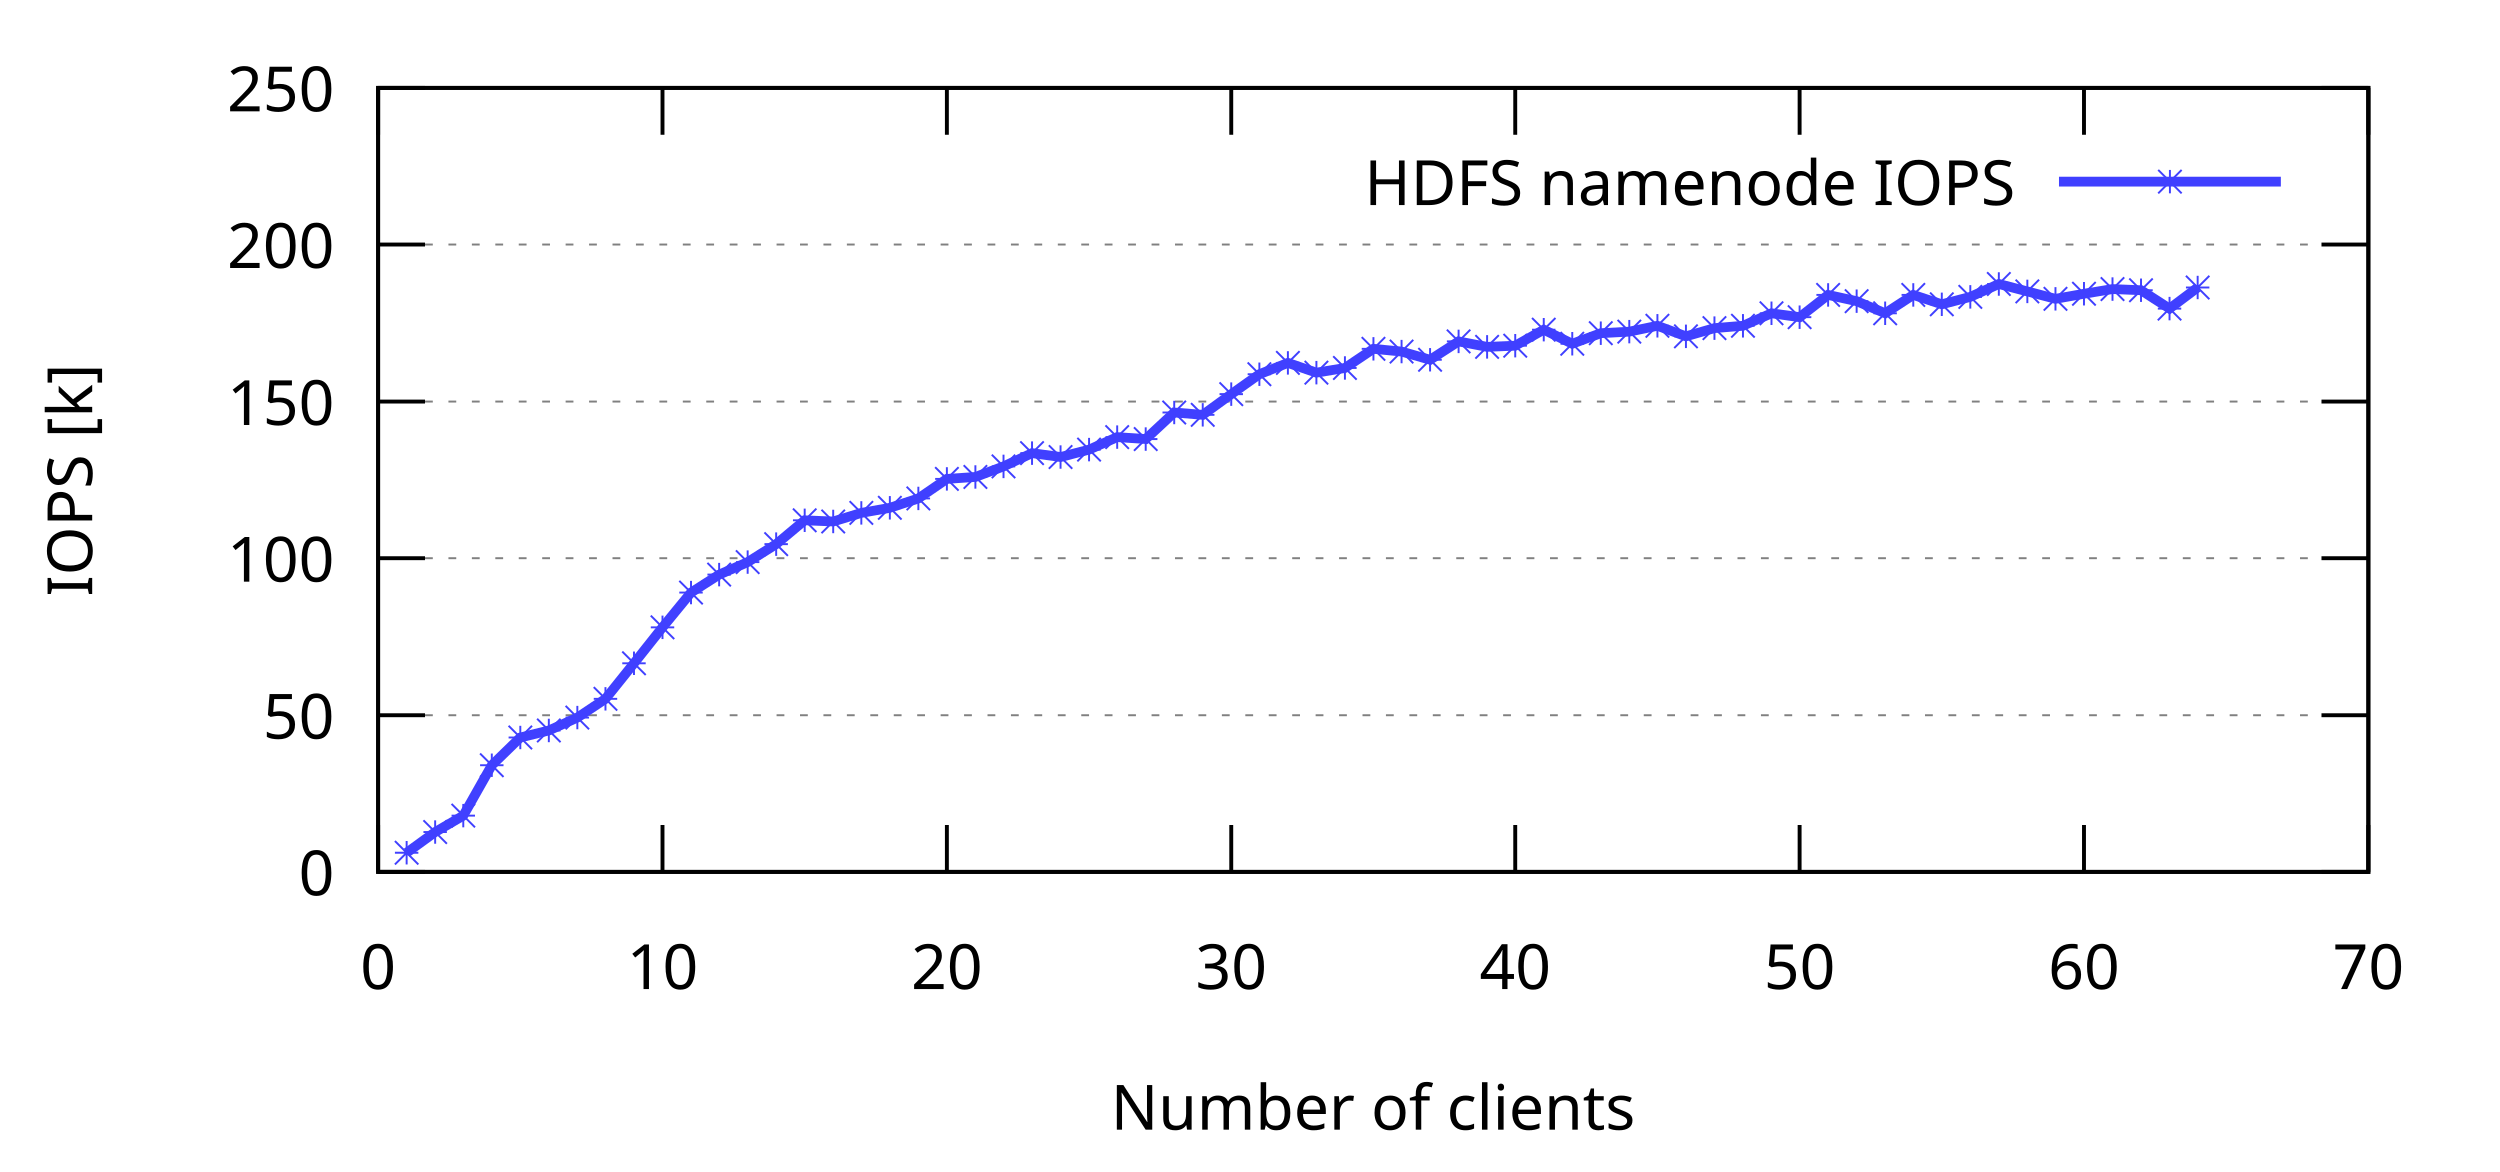
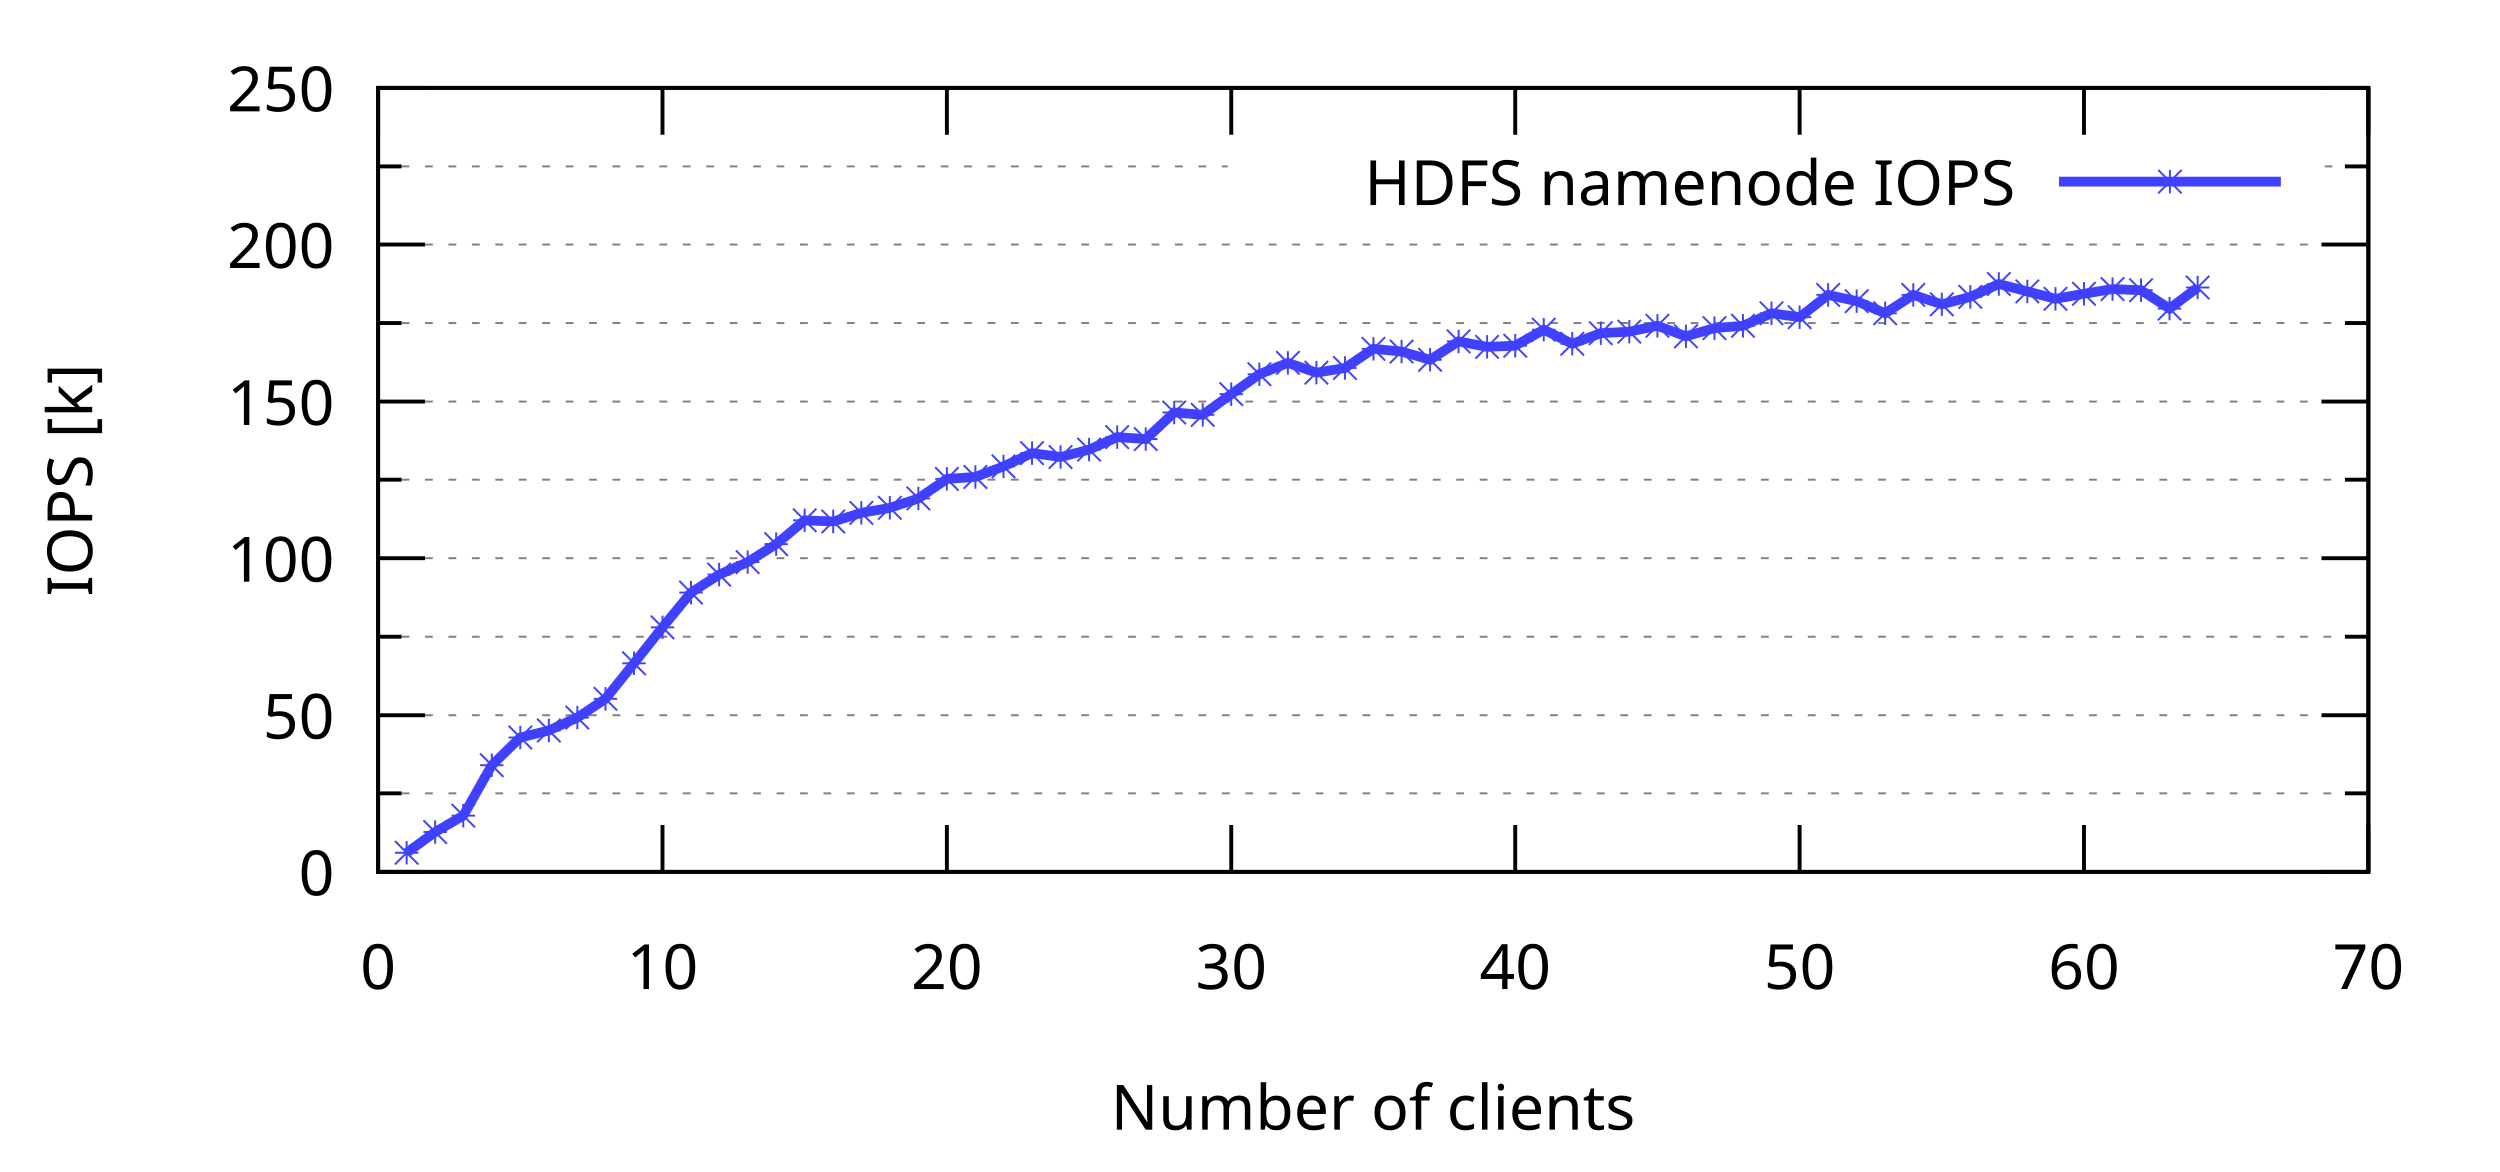
<svg xmlns="http://www.w3.org/2000/svg" xmlns:xlink="http://www.w3.org/1999/xlink" width="640" height="300" viewBox="0 0 640 300">
  <g id="gnuplot_canvas">
    <rect x="0" y="0" width="640" height="300" fill="none" />
    <defs>
      <circle id="gpDot" r="0.5" stroke-width="0.5" />
      <path id="gpPt0" stroke-width="0.167" stroke="currentColor" d="M-1,0 h2 M0,-1 v2" />
      <path id="gpPt1" stroke-width="0.167" stroke="currentColor" d="M-1,-1 L1,1 M1,-1 L-1,1" />
      <path id="gpPt2" stroke-width="0.167" stroke="currentColor" d="M-1,0 L1,0 M0,-1 L0,1 M-1,-1 L1,1 M-1,1 L1,-1" />
      <rect id="gpPt3" stroke-width="0.167" stroke="currentColor" x="-1" y="-1" width="2" height="2" />
      <rect id="gpPt4" stroke-width="0.167" stroke="currentColor" fill="currentColor" x="-1" y="-1" width="2" height="2" />
      <circle id="gpPt5" stroke-width="0.167" stroke="currentColor" cx="0" cy="0" r="1" />
      <use xlink:href="#gpPt5" id="gpPt6" fill="currentColor" stroke="none" />
      <path id="gpPt7" stroke-width="0.167" stroke="currentColor" d="M0,-1.33 L-1.33,0.67 L1.33,0.67 z" />
      <use xlink:href="#gpPt7" id="gpPt8" fill="currentColor" stroke="none" />
      <use xlink:href="#gpPt7" id="gpPt9" stroke="currentColor" transform="rotate(180)" />
      <use xlink:href="#gpPt9" id="gpPt10" fill="currentColor" stroke="none" />
      <use xlink:href="#gpPt3" id="gpPt11" stroke="currentColor" transform="rotate(45)" />
      <use xlink:href="#gpPt11" id="gpPt12" fill="currentColor" stroke="none" />
      <path id="gpPt13" stroke-width="0.167" stroke="currentColor" d="M0,1.330 L1.265,0.411 L0.782,-1.067 L-0.782,-1.076 L-1.265,0.411 z" />
      <use xlink:href="#gpPt13" id="gpPt14" fill="currentColor" stroke="none" />
      <filter id="textbox" filterUnits="objectBoundingBox" x="0" y="0" height="1" width="1">
        <feFlood flood-color="white" flood-opacity="1" result="bgnd" />
        <feComposite in="SourceGraphic" in2="bgnd" operator="atop" />
      </filter>
      <filter id="greybox" filterUnits="objectBoundingBox" x="0" y="0" height="1" width="1">
        <feFlood flood-color="lightgrey" flood-opacity="1" result="grey" />
        <feComposite in="SourceGraphic" in2="grey" operator="atop" />
      </filter>
    </defs>
    <g fill="none" color="white" stroke="black" stroke-width="1.00" stroke-linecap="butt" stroke-linejoin="miter">
</g>
    <g fill="none" color="black" stroke="currentColor" stroke-width="1.00" stroke-linecap="butt" stroke-linejoin="miter">
</g>
    <g fill="none" color="black" stroke="black" stroke-width="0.50" stroke-linecap="butt" stroke-linejoin="miter">
</g>
    <g fill="none" color="gray" stroke="currentColor" stroke-width="0.50" stroke-linecap="butt" stroke-linejoin="miter">
      <path stroke="gray" stroke-dasharray="2,4" class="gridline" d="M96.8,223.2 L606.3,223.2  " />
    </g>
    <g fill="none" color="gray" stroke="gray" stroke-width="1.00" stroke-linecap="butt" stroke-linejoin="miter">
</g>
    <g fill="none" color="black" stroke="currentColor" stroke-width="1.00" stroke-linecap="butt" stroke-linejoin="miter">
      <path stroke="black" d="M96.8,223.2 L108.8,223.2 M606.3,223.2 L594.3,223.2  " />
      <g transform="translate(85.6,229.2)" stroke="none" fill="black" font-family="Times-Roman" font-size="16.00" text-anchor="end">
        <text>
          <tspan font-family="Times-Roman"> 0</tspan>
        </text>
      </g>
    </g>
    <g fill="none" color="black" stroke="currentColor" stroke-width="1.00" stroke-linecap="butt" stroke-linejoin="miter">
</g>
    <g fill="none" color="black" stroke="black" stroke-width="0.50" stroke-linecap="butt" stroke-linejoin="miter">
</g>
    <g fill="none" color="gray" stroke="currentColor" stroke-width="0.50" stroke-linecap="butt" stroke-linejoin="miter">
+       <path stroke="gray" stroke-dasharray="2,4" class="gridline" d="M96.8,203.1 L606.3,203.1  " />
+     </g>
+     <g fill="none" color="gray" stroke="gray" stroke-width="1.00" stroke-linecap="butt" stroke-linejoin="miter">
+ </g>
+     <g fill="none" color="black" stroke="currentColor" stroke-width="1.00" stroke-linecap="butt" stroke-linejoin="miter">
+       <path stroke="black" d="M96.8,203.1 L102.8,203.1 M606.3,203.1 L600.3,203.1  " />
+     </g>
+     <g fill="none" color="black" stroke="black" stroke-width="0.50" stroke-linecap="butt" stroke-linejoin="miter">
+ </g>
+     <g fill="none" color="gray" stroke="currentColor" stroke-width="0.50" stroke-linecap="butt" stroke-linejoin="miter">
      <path stroke="gray" stroke-dasharray="2,4" class="gridline" d="M96.8,183.1 L606.3,183.1  " />
    </g>
    <g fill="none" color="gray" stroke="gray" stroke-width="1.00" stroke-linecap="butt" stroke-linejoin="miter">
</g>
    <g fill="none" color="black" stroke="currentColor" stroke-width="1.00" stroke-linecap="butt" stroke-linejoin="miter">
      <path stroke="black" d="M96.8,183.1 L108.8,183.1 M606.3,183.1 L594.3,183.1  " />
      <g transform="translate(85.6,189.1)" stroke="none" fill="black" font-family="Times-Roman" font-size="16.00" text-anchor="end">
        <text>
          <tspan font-family="Times-Roman"> 50</tspan>
        </text>
      </g>
    </g>
    <g fill="none" color="black" stroke="currentColor" stroke-width="1.00" stroke-linecap="butt" stroke-linejoin="miter">
</g>
    <g fill="none" color="black" stroke="black" stroke-width="0.50" stroke-linecap="butt" stroke-linejoin="miter">
</g>
    <g fill="none" color="gray" stroke="currentColor" stroke-width="0.50" stroke-linecap="butt" stroke-linejoin="miter">
+       <path stroke="gray" stroke-dasharray="2,4" class="gridline" d="M96.8,163.0 L606.3,163.0  " />
+     </g>
+     <g fill="none" color="gray" stroke="gray" stroke-width="1.00" stroke-linecap="butt" stroke-linejoin="miter">
+ </g>
+     <g fill="none" color="black" stroke="currentColor" stroke-width="1.00" stroke-linecap="butt" stroke-linejoin="miter">
+       <path stroke="black" d="M96.8,163.0 L102.8,163.0 M606.3,163.0 L600.3,163.0  " />
+     </g>
+     <g fill="none" color="black" stroke="black" stroke-width="0.50" stroke-linecap="butt" stroke-linejoin="miter">
+ </g>
+     <g fill="none" color="gray" stroke="currentColor" stroke-width="0.50" stroke-linecap="butt" stroke-linejoin="miter">
      <path stroke="gray" stroke-dasharray="2,4" class="gridline" d="M96.8,142.9 L606.3,142.9  " />
    </g>
    <g fill="none" color="gray" stroke="gray" stroke-width="1.00" stroke-linecap="butt" stroke-linejoin="miter">
</g>
    <g fill="none" color="black" stroke="currentColor" stroke-width="1.00" stroke-linecap="butt" stroke-linejoin="miter">
      <path stroke="black" d="M96.8,142.9 L108.8,142.9 M606.3,142.9 L594.3,142.9  " />
      <g transform="translate(85.6,148.9)" stroke="none" fill="black" font-family="Times-Roman" font-size="16.00" text-anchor="end">
        <text>
          <tspan font-family="Times-Roman"> 100</tspan>
        </text>
      </g>
    </g>
    <g fill="none" color="black" stroke="currentColor" stroke-width="1.00" stroke-linecap="butt" stroke-linejoin="miter">
</g>
    <g fill="none" color="black" stroke="black" stroke-width="0.50" stroke-linecap="butt" stroke-linejoin="miter">
</g>
    <g fill="none" color="gray" stroke="currentColor" stroke-width="0.50" stroke-linecap="butt" stroke-linejoin="miter">
+       <path stroke="gray" stroke-dasharray="2,4" class="gridline" d="M96.8,122.8 L606.3,122.8  " />
+     </g>
+     <g fill="none" color="gray" stroke="gray" stroke-width="1.00" stroke-linecap="butt" stroke-linejoin="miter">
+ </g>
+     <g fill="none" color="black" stroke="currentColor" stroke-width="1.00" stroke-linecap="butt" stroke-linejoin="miter">
+       <path stroke="black" d="M96.8,122.8 L102.8,122.8 M606.3,122.8 L600.3,122.8  " />
+     </g>
+     <g fill="none" color="black" stroke="black" stroke-width="0.50" stroke-linecap="butt" stroke-linejoin="miter">
+ </g>
+     <g fill="none" color="gray" stroke="currentColor" stroke-width="0.50" stroke-linecap="butt" stroke-linejoin="miter">
      <path stroke="gray" stroke-dasharray="2,4" class="gridline" d="M96.8,102.8 L606.3,102.8  " />
    </g>
    <g fill="none" color="gray" stroke="gray" stroke-width="1.00" stroke-linecap="butt" stroke-linejoin="miter">
</g>
    <g fill="none" color="black" stroke="currentColor" stroke-width="1.00" stroke-linecap="butt" stroke-linejoin="miter">
      <path stroke="black" d="M96.8,102.8 L108.8,102.8 M606.3,102.8 L594.3,102.8  " />
      <g transform="translate(85.6,108.8)" stroke="none" fill="black" font-family="Times-Roman" font-size="16.00" text-anchor="end">
        <text>
          <tspan font-family="Times-Roman"> 150</tspan>
        </text>
      </g>
    </g>
    <g fill="none" color="black" stroke="currentColor" stroke-width="1.00" stroke-linecap="butt" stroke-linejoin="miter">
</g>
    <g fill="none" color="black" stroke="black" stroke-width="0.50" stroke-linecap="butt" stroke-linejoin="miter">
</g>
    <g fill="none" color="gray" stroke="currentColor" stroke-width="0.50" stroke-linecap="butt" stroke-linejoin="miter">
+       <path stroke="gray" stroke-dasharray="2,4" class="gridline" d="M96.8,82.7 L606.3,82.7  " />
+     </g>
+     <g fill="none" color="gray" stroke="gray" stroke-width="1.00" stroke-linecap="butt" stroke-linejoin="miter">
+ </g>
+     <g fill="none" color="black" stroke="currentColor" stroke-width="1.00" stroke-linecap="butt" stroke-linejoin="miter">
+       <path stroke="black" d="M96.8,82.7 L102.8,82.7 M606.3,82.7 L600.3,82.7  " />
+     </g>
+     <g fill="none" color="black" stroke="black" stroke-width="0.50" stroke-linecap="butt" stroke-linejoin="miter">
+ </g>
+     <g fill="none" color="gray" stroke="currentColor" stroke-width="0.50" stroke-linecap="butt" stroke-linejoin="miter">
      <path stroke="gray" stroke-dasharray="2,4" class="gridline" d="M96.8,62.6 L606.3,62.6  " />
    </g>
    <g fill="none" color="gray" stroke="gray" stroke-width="1.00" stroke-linecap="butt" stroke-linejoin="miter">
</g>
    <g fill="none" color="black" stroke="currentColor" stroke-width="1.00" stroke-linecap="butt" stroke-linejoin="miter">
      <path stroke="black" d="M96.8,62.6 L108.8,62.6 M606.3,62.6 L594.3,62.6  " />
      <g transform="translate(85.6,68.6)" stroke="none" fill="black" font-family="Times-Roman" font-size="16.00" text-anchor="end">
        <text>
          <tspan font-family="Times-Roman"> 200</tspan>
        </text>
      </g>
    </g>
    <g fill="none" color="black" stroke="currentColor" stroke-width="1.00" stroke-linecap="butt" stroke-linejoin="miter">
</g>
+     <g fill="none" color="black" stroke="black" stroke-width="0.50" stroke-linecap="butt" stroke-linejoin="miter">
+ </g>
+     <g fill="none" color="gray" stroke="currentColor" stroke-width="0.50" stroke-linecap="butt" stroke-linejoin="miter">
+       <path stroke="gray" stroke-dasharray="2,4" class="gridline" d="M96.8,42.6 L314.3,42.6 M595.1,42.6 L606.3,42.6  " />
+     </g>
+     <g fill="none" color="gray" stroke="gray" stroke-width="1.00" stroke-linecap="butt" stroke-linejoin="miter">
+ </g>
+     <g fill="none" color="black" stroke="currentColor" stroke-width="1.00" stroke-linecap="butt" stroke-linejoin="miter">
+       <path stroke="black" d="M96.8,42.6 L102.8,42.6 M606.3,42.6 L600.3,42.6  " />
+     </g>
    <g fill="none" color="black" stroke="black" stroke-width="0.50" stroke-linecap="butt" stroke-linejoin="miter">
</g>
    <g fill="none" color="gray" stroke="currentColor" stroke-width="0.50" stroke-linecap="butt" stroke-linejoin="miter">
      <path stroke="gray" stroke-dasharray="2,4" class="gridline" d="M96.8,22.5 L606.3,22.5  " />
    </g>
    <g fill="none" color="gray" stroke="gray" stroke-width="1.00" stroke-linecap="butt" stroke-linejoin="miter">
</g>
    <g fill="none" color="black" stroke="currentColor" stroke-width="1.00" stroke-linecap="butt" stroke-linejoin="miter">
      <path stroke="black" d="M96.8,22.5 L108.8,22.5 M606.3,22.5 L594.3,22.5  " />
      <g transform="translate(85.6,28.5)" stroke="none" fill="black" font-family="Times-Roman" font-size="16.00" text-anchor="end">
        <text>
          <tspan font-family="Times-Roman"> 250</tspan>
        </text>
      </g>
    </g>
    <g fill="none" color="black" stroke="currentColor" stroke-width="1.00" stroke-linecap="butt" stroke-linejoin="miter">
      <path stroke="black" d="M96.8,223.2 L96.8,211.2 M96.8,22.5 L96.8,34.5  " />
      <g transform="translate(96.8,253.2)" stroke="none" fill="black" font-family="Times-Roman" font-size="16.00" text-anchor="middle">
        <text>
          <tspan font-family="Times-Roman"> 0</tspan>
        </text>
      </g>
    </g>
    <g fill="none" color="black" stroke="currentColor" stroke-width="1.00" stroke-linecap="butt" stroke-linejoin="miter">
      <path stroke="black" d="M169.6,223.2 L169.6,211.2 M169.6,22.5 L169.6,34.5  " />
      <g transform="translate(169.6,253.2)" stroke="none" fill="black" font-family="Times-Roman" font-size="16.00" text-anchor="middle">
        <text>
          <tspan font-family="Times-Roman"> 10</tspan>
        </text>
      </g>
    </g>
    <g fill="none" color="black" stroke="currentColor" stroke-width="1.00" stroke-linecap="butt" stroke-linejoin="miter">
      <path stroke="black" d="M242.4,223.2 L242.4,211.2 M242.4,22.5 L242.4,34.5  " />
      <g transform="translate(242.4,253.2)" stroke="none" fill="black" font-family="Times-Roman" font-size="16.00" text-anchor="middle">
        <text>
          <tspan font-family="Times-Roman"> 20</tspan>
        </text>
      </g>
    </g>
    <g fill="none" color="black" stroke="currentColor" stroke-width="1.00" stroke-linecap="butt" stroke-linejoin="miter">
      <path stroke="black" d="M315.2,223.2 L315.2,211.2 M315.2,22.5 L315.2,34.5  " />
      <g transform="translate(315.2,253.2)" stroke="none" fill="black" font-family="Times-Roman" font-size="16.00" text-anchor="middle">
        <text>
          <tspan font-family="Times-Roman"> 30</tspan>
        </text>
      </g>
    </g>
    <g fill="none" color="black" stroke="currentColor" stroke-width="1.00" stroke-linecap="butt" stroke-linejoin="miter">
      <path stroke="black" d="M387.9,223.2 L387.9,211.2 M387.9,22.5 L387.9,34.5  " />
      <g transform="translate(387.9,253.2)" stroke="none" fill="black" font-family="Times-Roman" font-size="16.00" text-anchor="middle">
        <text>
          <tspan font-family="Times-Roman"> 40</tspan>
        </text>
      </g>
    </g>
    <g fill="none" color="black" stroke="currentColor" stroke-width="1.00" stroke-linecap="butt" stroke-linejoin="miter">
      <path stroke="black" d="M460.7,223.2 L460.7,211.2 M460.7,22.5 L460.7,34.5  " />
      <g transform="translate(460.7,253.2)" stroke="none" fill="black" font-family="Times-Roman" font-size="16.00" text-anchor="middle">
        <text>
          <tspan font-family="Times-Roman"> 50</tspan>
        </text>
      </g>
    </g>
    <g fill="none" color="black" stroke="currentColor" stroke-width="1.00" stroke-linecap="butt" stroke-linejoin="miter">
      <path stroke="black" d="M533.5,223.2 L533.5,211.2 M533.5,22.5 L533.5,34.5  " />
      <g transform="translate(533.5,253.2)" stroke="none" fill="black" font-family="Times-Roman" font-size="16.00" text-anchor="middle">
        <text>
          <tspan font-family="Times-Roman"> 60</tspan>
        </text>
      </g>
    </g>
    <g fill="none" color="black" stroke="currentColor" stroke-width="1.00" stroke-linecap="butt" stroke-linejoin="miter">
      <path stroke="black" d="M606.3,223.2 L606.3,211.2 M606.3,22.5 L606.3,34.5  " />
      <g transform="translate(606.3,253.2)" stroke="none" fill="black" font-family="Times-Roman" font-size="16.00" text-anchor="middle">
        <text>
          <tspan font-family="Times-Roman"> 70</tspan>
        </text>
      </g>
    </g>
    <g fill="none" color="black" stroke="currentColor" stroke-width="1.00" stroke-linecap="butt" stroke-linejoin="miter">
</g>
    <g fill="none" color="black" stroke="currentColor" stroke-width="1.00" stroke-linecap="butt" stroke-linejoin="miter">
      <path stroke="black" d="M96.8,22.5 L96.8,223.2 L606.3,223.2 L606.3,22.5 L96.8,22.5 Z  " />
    </g>
    <g fill="none" color="black" stroke="currentColor" stroke-width="1.00" stroke-linecap="butt" stroke-linejoin="miter">
      <g transform="translate(23.6,122.9) rotate(270)" stroke="none" fill="black" font-family="Times-Roman" font-size="16.00" text-anchor="middle">
        <text>
          <tspan font-family="Times-Roman">IOPS [k]</tspan>
        </text>
      </g>
    </g>
    <g fill="none" color="black" stroke="currentColor" stroke-width="1.00" stroke-linecap="butt" stroke-linejoin="miter">
      <g transform="translate(351.5,289.2)" stroke="none" fill="black" font-family="Times-Roman" font-size="16.00" text-anchor="middle">
        <text>
          <tspan font-family="Times-Roman">Number of clients</tspan>
        </text>
      </g>
    </g>
    <g fill="none" color="black" stroke="currentColor" stroke-width="1.00" stroke-linecap="butt" stroke-linejoin="miter">
</g>
    <g id="gnuplot_plot_1">
      <g fill="none" color="white" stroke="currentColor" stroke-width="2.50" stroke-linecap="butt" stroke-linejoin="miter">
</g>
      <g fill="none" color="black" stroke="currentColor" stroke-width="2.50" stroke-linecap="butt" stroke-linejoin="miter">
        <g transform="translate(515.9,52.5)" stroke="none" fill="black" font-family="Times-Roman" font-size="16.00" text-anchor="end">
          <text>
            <tspan font-family="Times-Roman">HDFS namenode IOPS</tspan>
          </text>
        </g>
      </g>
      <g fill="none" color="black" stroke="currentColor" stroke-width="2.50" stroke-linecap="butt" stroke-linejoin="miter">
        <path stroke="rgb( 64,  64, 255)" d="M527.1,46.5 L583.9,46.5 M104.1,218.3 L111.4,213.0 L118.6,208.8 L125.9,195.9 L133.2,188.8 L140.5,187.0   L147.8,183.7 L155.0,178.9 L162.3,169.8 L169.6,160.6 L176.9,151.7 L184.1,147.1 L191.4,143.9 L198.7,139.3   L206.0,133.2 L213.3,133.5 L220.5,131.3 L227.8,130.0 L235.1,127.6 L242.4,122.6 L249.7,122.1 L256.9,119.4   L264.2,116.0 L271.5,117.0 L278.8,115.1 L286.0,111.9 L293.3,112.4 L300.6,105.6 L307.9,106.2 L315.2,100.9   L322.4,95.8 L329.7,92.9 L337.0,95.4 L344.3,94.2 L351.6,89.3 L358.8,90.0 L366.1,92.1 L373.4,87.4   L380.7,88.8 L387.9,88.5 L395.2,84.4 L402.5,88.0 L409.8,85.3 L417.1,84.9 L424.3,83.4 L431.6,86.1   L438.9,84.0 L446.2,83.4 L453.5,80.2 L460.7,81.2 L468.0,75.5 L475.3,77.1 L482.6,80.2 L489.8,75.5   L497.1,77.9 L504.4,76.0 L511.7,72.7 L519.0,74.6 L526.2,76.5 L533.5,75.2 L540.8,74.0 L548.1,74.3   L555.4,79.0 L562.6,73.6  " />
        <use xlink:href="#gpPt2" transform="translate(104.1,218.3) scale(3.00)" color="rgb( 64,  64, 255)" />
        <use xlink:href="#gpPt2" transform="translate(111.4,213.0) scale(3.00)" color="rgb( 64,  64, 255)" />
        <use xlink:href="#gpPt2" transform="translate(118.6,208.8) scale(3.00)" color="rgb( 64,  64, 255)" />
        <use xlink:href="#gpPt2" transform="translate(125.9,195.9) scale(3.00)" color="rgb( 64,  64, 255)" />
        <use xlink:href="#gpPt2" transform="translate(133.2,188.8) scale(3.00)" color="rgb( 64,  64, 255)" />
        <use xlink:href="#gpPt2" transform="translate(140.5,187.0) scale(3.00)" color="rgb( 64,  64, 255)" />
        <use xlink:href="#gpPt2" transform="translate(147.8,183.7) scale(3.00)" color="rgb( 64,  64, 255)" />
        <use xlink:href="#gpPt2" transform="translate(155.0,178.9) scale(3.00)" color="rgb( 64,  64, 255)" />
        <use xlink:href="#gpPt2" transform="translate(162.3,169.8) scale(3.00)" color="rgb( 64,  64, 255)" />
        <use xlink:href="#gpPt2" transform="translate(169.6,160.6) scale(3.00)" color="rgb( 64,  64, 255)" />
        <use xlink:href="#gpPt2" transform="translate(176.9,151.7) scale(3.00)" color="rgb( 64,  64, 255)" />
        <use xlink:href="#gpPt2" transform="translate(184.1,147.1) scale(3.00)" color="rgb( 64,  64, 255)" />
        <use xlink:href="#gpPt2" transform="translate(191.4,143.9) scale(3.00)" color="rgb( 64,  64, 255)" />
        <use xlink:href="#gpPt2" transform="translate(198.7,139.3) scale(3.00)" color="rgb( 64,  64, 255)" />
        <use xlink:href="#gpPt2" transform="translate(206.0,133.2) scale(3.00)" color="rgb( 64,  64, 255)" />
        <use xlink:href="#gpPt2" transform="translate(213.3,133.5) scale(3.00)" color="rgb( 64,  64, 255)" />
        <use xlink:href="#gpPt2" transform="translate(220.5,131.3) scale(3.00)" color="rgb( 64,  64, 255)" />
        <use xlink:href="#gpPt2" transform="translate(227.8,130.0) scale(3.00)" color="rgb( 64,  64, 255)" />
        <use xlink:href="#gpPt2" transform="translate(235.1,127.6) scale(3.00)" color="rgb( 64,  64, 255)" />
        <use xlink:href="#gpPt2" transform="translate(242.4,122.6) scale(3.00)" color="rgb( 64,  64, 255)" />
        <use xlink:href="#gpPt2" transform="translate(249.7,122.1) scale(3.00)" color="rgb( 64,  64, 255)" />
        <use xlink:href="#gpPt2" transform="translate(256.9,119.4) scale(3.00)" color="rgb( 64,  64, 255)" />
        <use xlink:href="#gpPt2" transform="translate(264.2,116.0) scale(3.00)" color="rgb( 64,  64, 255)" />
        <use xlink:href="#gpPt2" transform="translate(271.5,117.0) scale(3.00)" color="rgb( 64,  64, 255)" />
        <use xlink:href="#gpPt2" transform="translate(278.8,115.1) scale(3.00)" color="rgb( 64,  64, 255)" />
        <use xlink:href="#gpPt2" transform="translate(286.0,111.9) scale(3.00)" color="rgb( 64,  64, 255)" />
        <use xlink:href="#gpPt2" transform="translate(293.3,112.4) scale(3.00)" color="rgb( 64,  64, 255)" />
        <use xlink:href="#gpPt2" transform="translate(300.6,105.6) scale(3.00)" color="rgb( 64,  64, 255)" />
        <use xlink:href="#gpPt2" transform="translate(307.9,106.2) scale(3.00)" color="rgb( 64,  64, 255)" />
        <use xlink:href="#gpPt2" transform="translate(315.2,100.9) scale(3.00)" color="rgb( 64,  64, 255)" />
        <use xlink:href="#gpPt2" transform="translate(322.4,95.8) scale(3.00)" color="rgb( 64,  64, 255)" />
        <use xlink:href="#gpPt2" transform="translate(329.7,92.9) scale(3.00)" color="rgb( 64,  64, 255)" />
        <use xlink:href="#gpPt2" transform="translate(337.0,95.4) scale(3.00)" color="rgb( 64,  64, 255)" />
        <use xlink:href="#gpPt2" transform="translate(344.3,94.2) scale(3.00)" color="rgb( 64,  64, 255)" />
        <use xlink:href="#gpPt2" transform="translate(351.6,89.3) scale(3.00)" color="rgb( 64,  64, 255)" />
        <use xlink:href="#gpPt2" transform="translate(358.8,90.0) scale(3.00)" color="rgb( 64,  64, 255)" />
        <use xlink:href="#gpPt2" transform="translate(366.1,92.1) scale(3.00)" color="rgb( 64,  64, 255)" />
        <use xlink:href="#gpPt2" transform="translate(373.4,87.4) scale(3.00)" color="rgb( 64,  64, 255)" />
        <use xlink:href="#gpPt2" transform="translate(380.7,88.8) scale(3.00)" color="rgb( 64,  64, 255)" />
        <use xlink:href="#gpPt2" transform="translate(387.9,88.5) scale(3.00)" color="rgb( 64,  64, 255)" />
        <use xlink:href="#gpPt2" transform="translate(395.2,84.4) scale(3.00)" color="rgb( 64,  64, 255)" />
        <use xlink:href="#gpPt2" transform="translate(402.5,88.0) scale(3.00)" color="rgb( 64,  64, 255)" />
        <use xlink:href="#gpPt2" transform="translate(409.8,85.3) scale(3.00)" color="rgb( 64,  64, 255)" />
        <use xlink:href="#gpPt2" transform="translate(417.1,84.9) scale(3.00)" color="rgb( 64,  64, 255)" />
        <use xlink:href="#gpPt2" transform="translate(424.3,83.4) scale(3.00)" color="rgb( 64,  64, 255)" />
        <use xlink:href="#gpPt2" transform="translate(431.6,86.1) scale(3.00)" color="rgb( 64,  64, 255)" />
        <use xlink:href="#gpPt2" transform="translate(438.9,84.0) scale(3.00)" color="rgb( 64,  64, 255)" />
        <use xlink:href="#gpPt2" transform="translate(446.2,83.4) scale(3.00)" color="rgb( 64,  64, 255)" />
        <use xlink:href="#gpPt2" transform="translate(453.5,80.2) scale(3.00)" color="rgb( 64,  64, 255)" />
        <use xlink:href="#gpPt2" transform="translate(460.7,81.2) scale(3.00)" color="rgb( 64,  64, 255)" />
        <use xlink:href="#gpPt2" transform="translate(468.0,75.5) scale(3.00)" color="rgb( 64,  64, 255)" />
        <use xlink:href="#gpPt2" transform="translate(475.3,77.1) scale(3.00)" color="rgb( 64,  64, 255)" />
        <use xlink:href="#gpPt2" transform="translate(482.6,80.2) scale(3.00)" color="rgb( 64,  64, 255)" />
        <use xlink:href="#gpPt2" transform="translate(489.8,75.5) scale(3.00)" color="rgb( 64,  64, 255)" />
        <use xlink:href="#gpPt2" transform="translate(497.1,77.9) scale(3.00)" color="rgb( 64,  64, 255)" />
        <use xlink:href="#gpPt2" transform="translate(504.4,76.0) scale(3.00)" color="rgb( 64,  64, 255)" />
        <use xlink:href="#gpPt2" transform="translate(511.7,72.7) scale(3.00)" color="rgb( 64,  64, 255)" />
        <use xlink:href="#gpPt2" transform="translate(519.0,74.6) scale(3.00)" color="rgb( 64,  64, 255)" />
        <use xlink:href="#gpPt2" transform="translate(526.2,76.5) scale(3.00)" color="rgb( 64,  64, 255)" />
        <use xlink:href="#gpPt2" transform="translate(533.5,75.2) scale(3.00)" color="rgb( 64,  64, 255)" />
        <use xlink:href="#gpPt2" transform="translate(540.8,74.0) scale(3.00)" color="rgb( 64,  64, 255)" />
        <use xlink:href="#gpPt2" transform="translate(548.1,74.3) scale(3.00)" color="rgb( 64,  64, 255)" />
        <use xlink:href="#gpPt2" transform="translate(555.4,79.0) scale(3.00)" color="rgb( 64,  64, 255)" />
        <use xlink:href="#gpPt2" transform="translate(562.6,73.6) scale(3.00)" color="rgb( 64,  64, 255)" />
        <use xlink:href="#gpPt2" transform="translate(555.5,46.5) scale(3.00)" color="rgb( 64,  64, 255)" />
      </g>
    </g>
    <g fill="none" color="white" stroke="rgb( 64,  64, 255)" stroke-width="2.00" stroke-linecap="butt" stroke-linejoin="miter">
</g>
    <g fill="none" color="black" stroke="currentColor" stroke-width="2.00" stroke-linecap="butt" stroke-linejoin="miter">
</g>
    <g fill="none" color="black" stroke="black" stroke-width="1.00" stroke-linecap="butt" stroke-linejoin="miter">
</g>
    <g fill="none" color="black" stroke="currentColor" stroke-width="1.00" stroke-linecap="butt" stroke-linejoin="miter">
      <path stroke="black" d="M96.8,22.5 L96.8,223.2 L606.3,223.2 L606.3,22.5 L96.8,22.5 Z  " />
    </g>
    <g fill="none" color="black" stroke="currentColor" stroke-width="1.00" stroke-linecap="butt" stroke-linejoin="miter">
</g>
  </g>
</svg>
